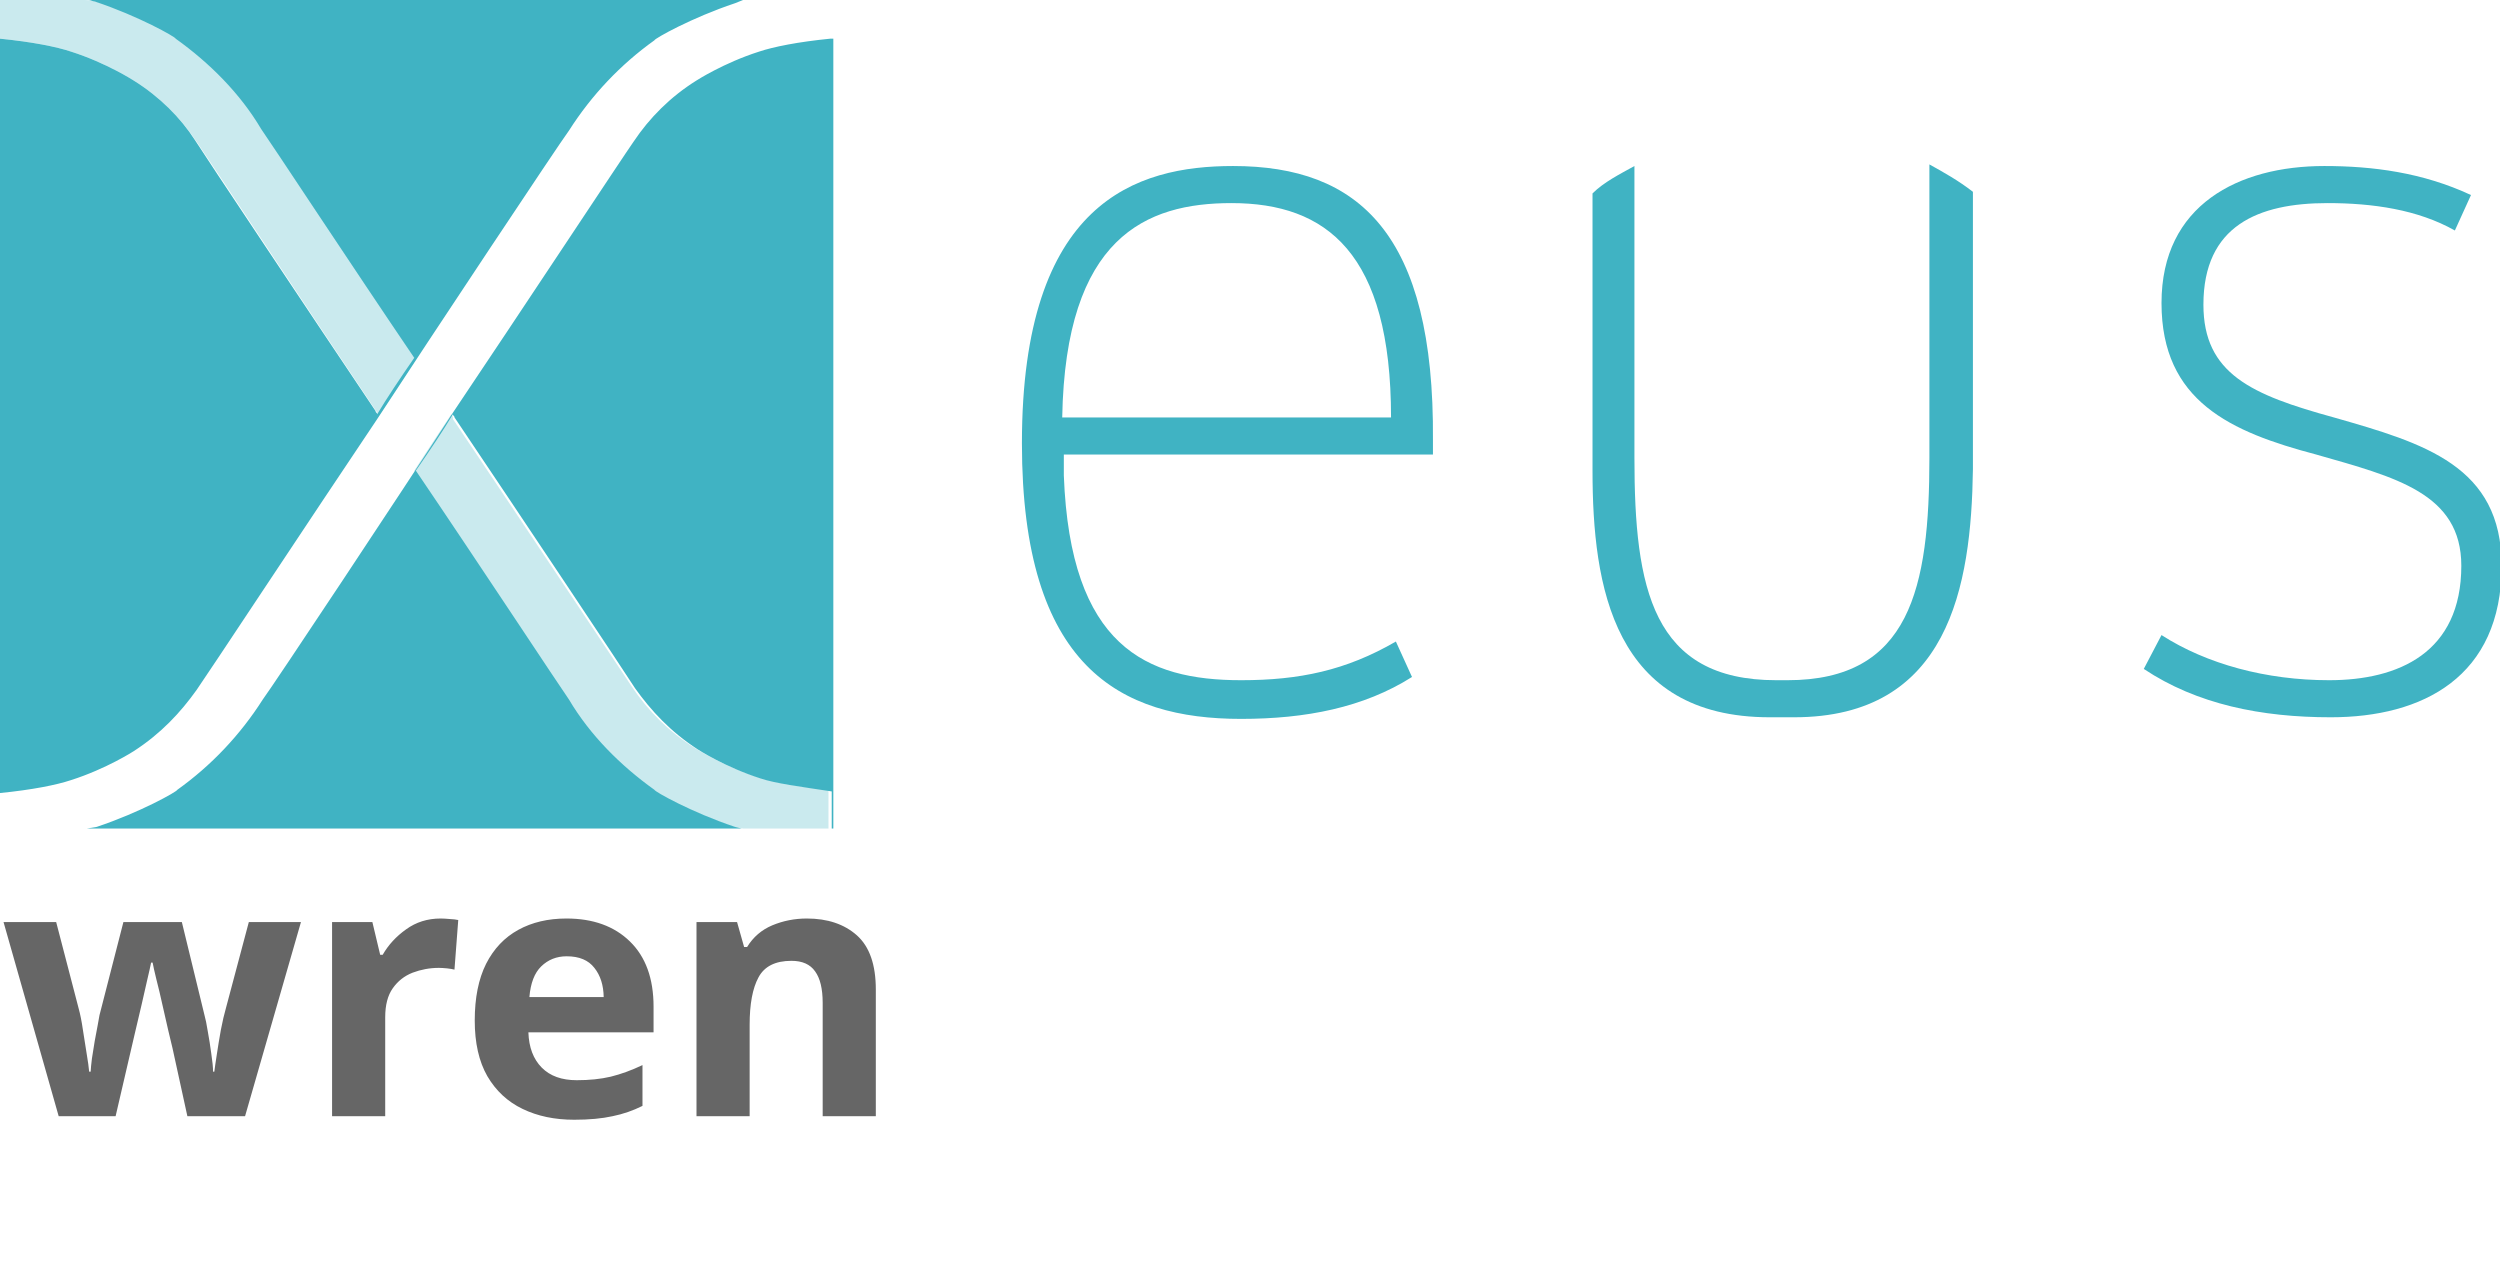
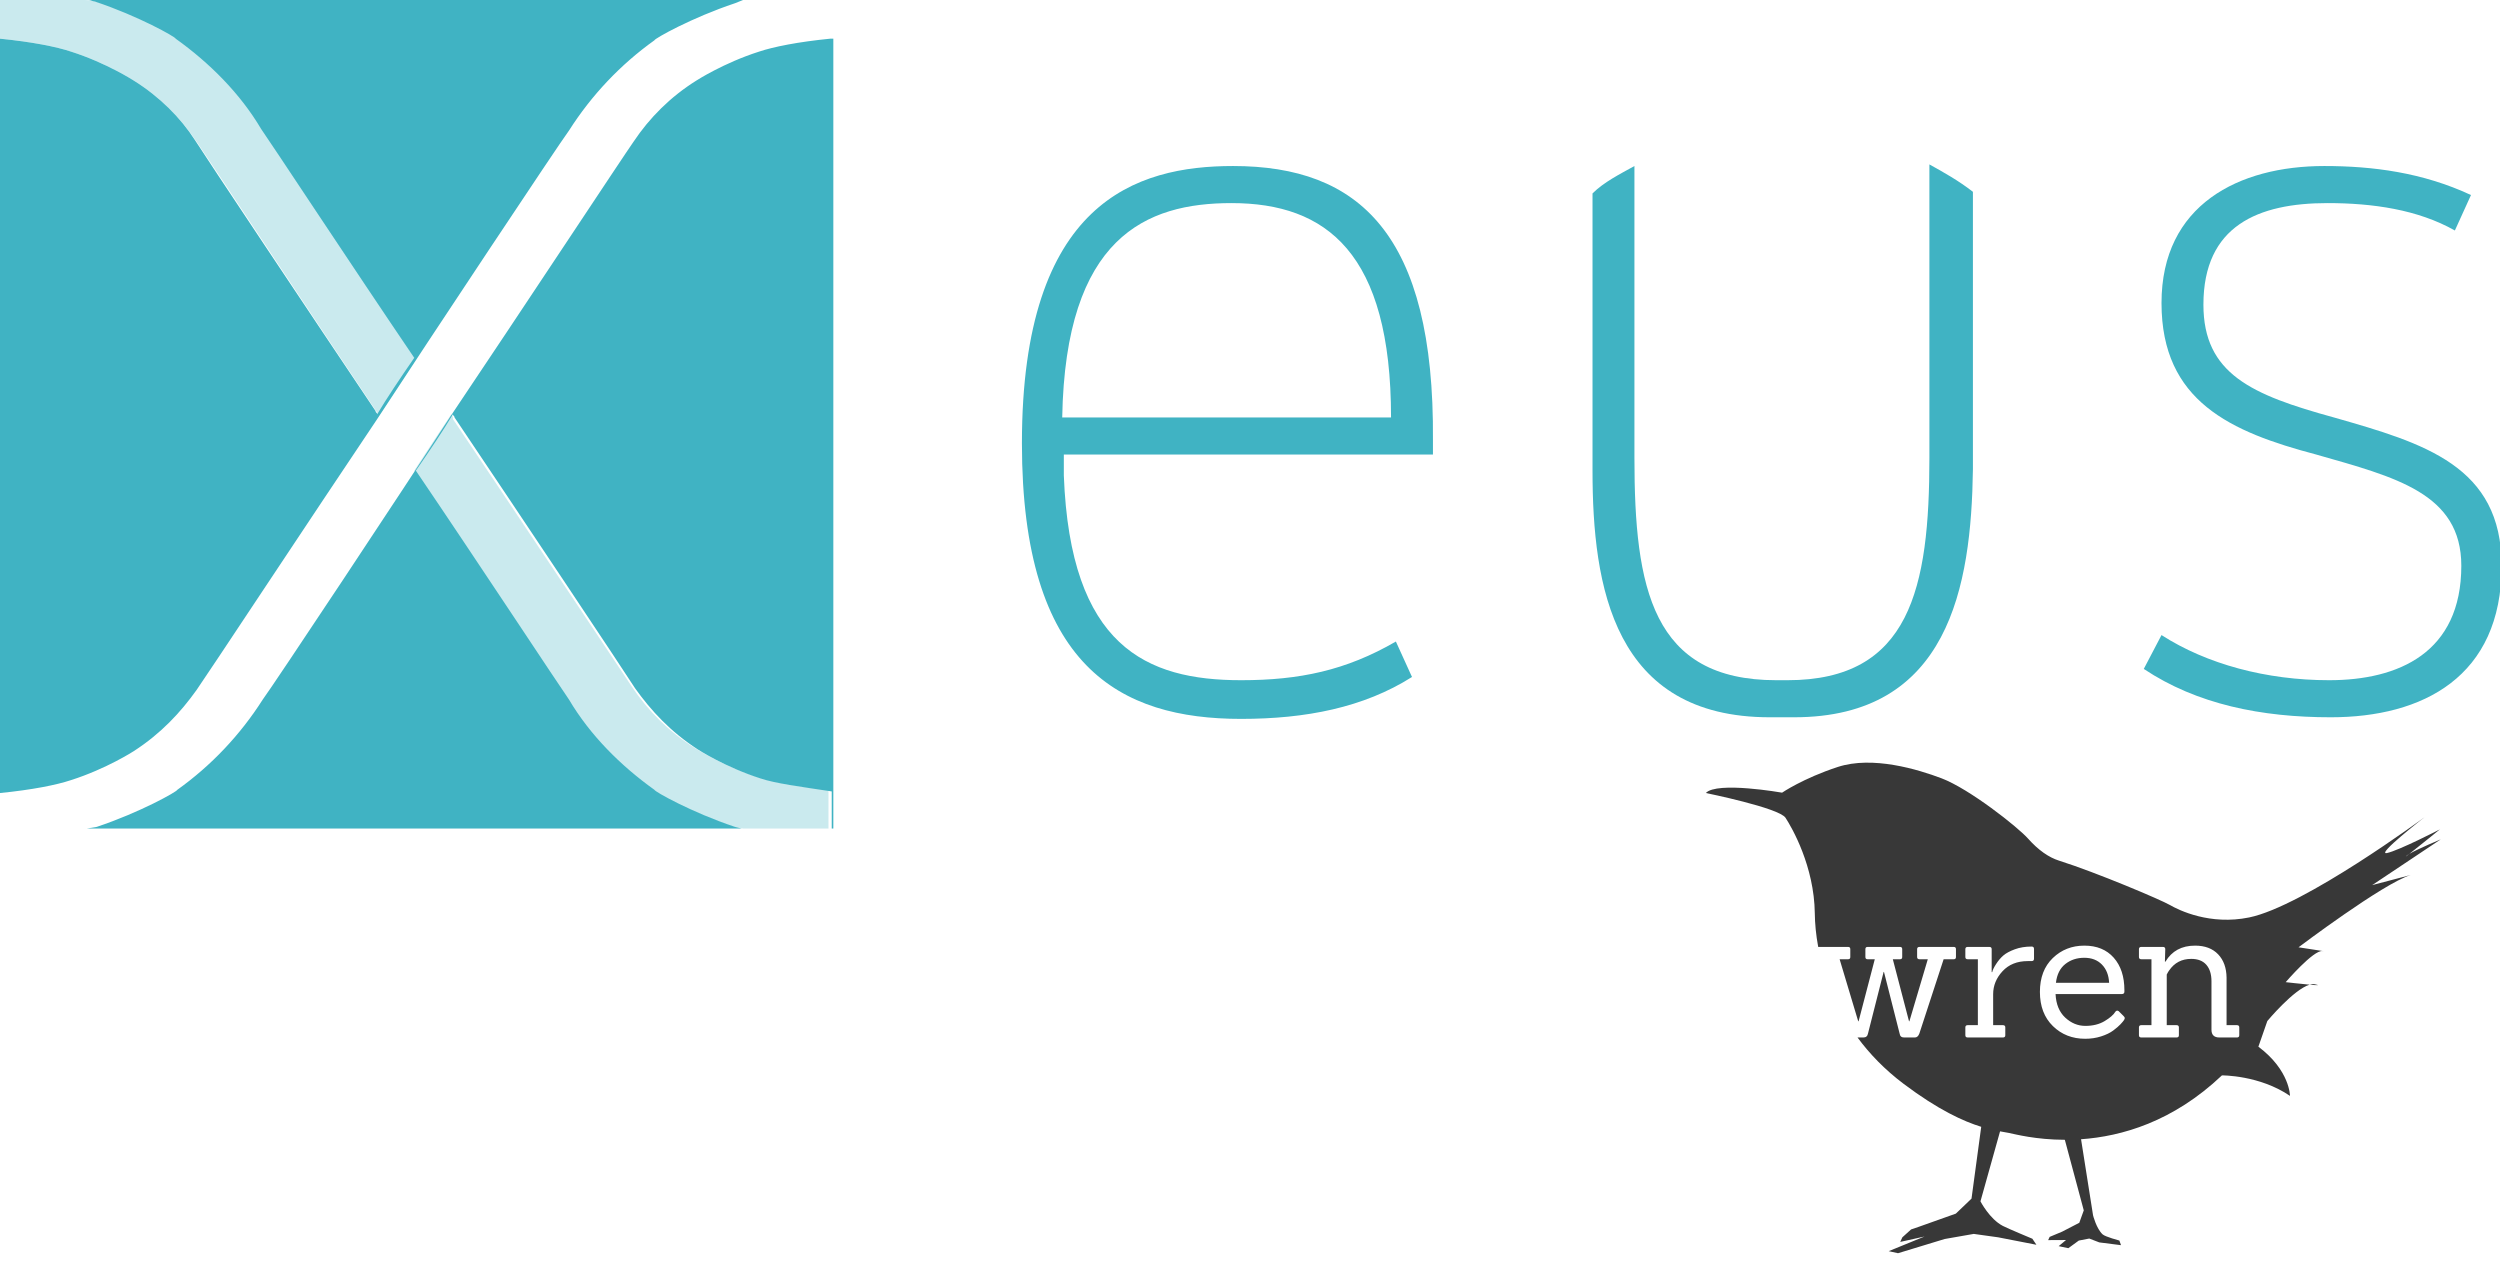
<svg xmlns="http://www.w3.org/2000/svg" version="1.1" id="Calque_1" x="0px" y="0px" viewBox="0 0 155.1 79.4" style="enable-background:new 0 0 155.1 79.4;" width="450" height="230.368" xml:space="preserve">
  <defs id="defs21">
		
		
		
		
		
	
	
	
	
	
	

	
	
	
	
	

	
	
</defs>
  <style type="text/css" id="style2">
	.st0{fill:#666666;}
	.st1{fill:#40B3C3;}
	.st2{opacity:0.28;fill:#40B3C3;}
</style>
  <path id="path4143_4_" class="st1" d="m 5.5,0 c 0.1,0 0.3,0.1 0.4,0.1 2.7,0.9 5,2.2 5,2.3 2.1,1.5 4,3.4 5.3,5.6 0.5,0.7 5.7,8.6 9.5,14.2 -0.9,1.3 -1.7,2.5 -2.3,3.5 0,-0.1 -0.1,-0.1 -0.1,-0.2 C 19.4,19.7 12.6,9.5 12.1,8.7 11.2,7.3 9.9,6 8.3,5 8.3,5 6.6,3.9 4.4,3.2 3.5,2.9 2,2.6 0,2.4 V 49.2 C 2,49 3.5,48.7 4.4,48.4 6.6,47.7 8.3,46.6 8.3,46.6 10,45.5 11.2,44.2 12.2,42.8 12.7,42.1 19.5,31.8 23.4,26 26.6,21.1 34.7,8.9 35.3,8.1 36.7,5.9 38.5,4 40.6,2.5 c 0,-0.1 2.3,-1.4 5,-2.3 L 46.1,0 Z m 46,2.4 C 49.5,2.6 48,2.9 47.1,3.2 44.9,3.9 43.2,5 43.2,5 41.6,6 40.3,7.3 39.3,8.8 38.8,9.5 32,19.8 28.1,25.6 25,30.4 16.9,42.6 16.3,43.4 14.9,45.6 13.1,47.5 11,49 11,49.1 8.7,50.4 6,51.3 L 5.4,51.4 H 46 l -0.4,-0.1 c -2.7,-0.9 -5,-2.2 -5,-2.3 -2.1,-1.5 -4,-3.4 -5.3,-5.6 -0.5,-0.7 -5.7,-8.6 -9.5,-14.2 0.9,-1.3 1.7,-2.5 2.3,-3.5 0,0.1 0.1,0.1 0.1,0.2 3.9,5.8 10.7,16 11.2,16.8 1,1.4 2.2,2.7 3.9,3.8 0,0 1.7,1.1 3.9,1.8 0.9,0.3 2.4,0.5 4.4,0.8 v 2.3 h 0.1 v -49 z" />
  <path id="path7-3_3_" class="st2" d="m 28,25.7 c -0.6,0.9 -1.4,2.1 -2.3,3.5 3.8,5.7 9,13.6 9.5,14.2 1.4,2.2 3.2,4.1 5.3,5.6 0,0.1 2.3,1.4 5,2.3 0.2,0 0.4,0.1 0.6,0.1 h 5.3 V 49 C 49.4,48.8 47.9,48.5 47,48.2 44.8,47.5 43.1,46.4 43.1,46.4 41.5,45.4 40.2,44.1 39.2,42.6 38.8,42 32,31.8 28.1,26 v 0 c 0,-0.1 0,-0.2 -0.1,-0.3 M 5.3,0 H 0 V 2.4 C 2,2.6 3.5,2.9 4.4,3.2 6.6,3.9 8.3,5 8.3,5 c 1.6,1 2.9,2.3 3.9,3.8 0.5,0.7 7.3,11 11.2,16.8 v 0 c 0,0.1 0.1,0.1 0.1,0.2 0.6,-0.9 1.4,-2.1 2.3,-3.5 C 22,16.6 16.8,8.7 16.3,8 14.9,5.8 13.1,3.9 11,2.4 11,2.3 8.7,1 6,0.1 5.8,0.1 5.6,0 5.3,0" />
  <path class="st1" d="m 144.2,10.3 c -5.3,0 -10.1,2.4 -10.1,8.5 0,6.1 4.3,8 9.6,9.4 4.9,1.4 9,2.4 9,6.9 0,5.4 -3.9,7.1 -8.2,7.1 -3.9,0 -7.6,-1 -10.4,-2.8 l -1.1,2.1 c 3.3,2.2 7.3,3 11.6,3 5.7,0 10.6,-2.5 10.6,-9.4 0,-6.2 -4.8,-7.6 -10.4,-9.2 -5.1,-1.4 -8.1,-2.7 -8.1,-7 0,-4.9 3.4,-6.3 7.7,-6.3 2.8,0 5.6,0.4 7.9,1.7 l 1,-2.2 c -3,-1.4 -6.1,-1.8 -9.1,-1.8 z" id="path8" />
  <path class="st1" d="m 119.7,10.2 v 18.2 c 0,8.1 -1.2,13.8 -8.8,13.8 h -0.7 c -7.7,0 -8.8,-5.7 -8.8,-13.8 V 10.3 c -0.9,0.5 -1.9,1 -2.6,1.7 v 17.2 c 0,7.2 1.3,15.3 11,15.3 h 1.5 c 9.6,0 11,-8.1 11.1,-15.4 V 11.9 c -0.9,-0.7 -1.8,-1.2 -2.7,-1.7 z" id="path10" />
  <path class="st1" d="m 76.5,10.3 c -6,0 -13.1,2.2 -13.1,17.2 0,13.9 6.1,17.1 13.6,17.1 4,0 7.6,-0.7 10.6,-2.6 l -1,-2.2 c -3.1,1.8 -6,2.4 -9.6,2.4 -5.9,0 -10.6,-2.1 -11,-12.7 v -1.3 h 22.9 v 0 -0.9 C 89,14.5 84.3,10.3 76.5,10.3 Z M 65.9,25.9 c 0.2,-11.2 5.2,-13.3 10.5,-13.3 5.9,0 9.9,3.1 9.9,13.3 z" id="path12" />
-   <text xml:space="preserve" style="font-size:22.059px;line-height:1.25;font-family:sans-serif;-inkscape-font-specification:sans-serif;stroke-width:0.394;fill:#666666" x="-15.819" y="69.25" id="text2085">
-     <tspan id="tspan2083" style="font-style:normal;font-variant:normal;font-weight:bold;font-stretch:normal;font-size:22.059px;font-family:sans-serif;-inkscape-font-specification:'sans-serif Bold';stroke-width:0.394;fill:#666666" x="0" y="69.25">wren</tspan>
-   </text>
+   <g style="clip-rule:evenodd;fill-rule:evenodd;stroke-linejoin:round;stroke-miterlimit:1.414" id="g842" transform="matrix(0.1467327,0,0,0.1467327,105.8308,47.31507)">
+     <path d="m 64.577,109.352 h -0.155 l -7.861,-26.23 h 3.58 c 0.623,0 0.934,-0.311 0.934,-0.934 v -3.347 c 0,-0.622 -0.311,-0.933 -0.934,-0.934 H 47.503 C 46.554,72.8 46.116,67.995 46.065,63.694 45.83,43.847 36.431,27.511 33.688,23.309 30.946,19.106 0,12.835 0,12.835 4.634,7.809 32.235,12.69 32.235,12.69 c 0,0 8.83,-6.041 23.522,-10.862 14.692,-4.821 33.885,0.994 43.928,4.804 11.724,4.446 32.154,20.541 36.535,25.466 4.381,4.925 8.808,7.968 13.087,9.324 16.02,5.077 43.07,16.549 46.933,18.783 3.864,2.234 16.956,8.625 33.469,5.243 23.235,-4.758 74.185,-42.41 74.185,-42.41 0,0 -20.959,16.276 -15.886,15.175 5.073,-1.1 22.35,-10.006 22.35,-10.006 0,0 -9.292,7.542 -12.94,10.381 -0.593,0.349 -1.045,0.655 -1.296,0.897 -0.446,0.428 0.144,10e-4 1.296,-0.897 3.783,-2.222 13.318,-6.166 13.318,-6.166 L 281.727,51.777 297.999,47.5 c 0.382,-0.119 0.738,-0.213 1.067,-0.281 l -1.067,0.281 c -11.749,3.651 -47.408,30.571 -47.408,30.571 0,0 13.945,2.133 10.142,1.589 -3.803,-0.543 -15.568,13.148 -15.568,13.148 0,0 6.111,0.703 10.135,1.066 -6.757,1.966 -17.907,15.381 -17.907,15.381 l -3.776,10.838 c 13.364,10.006 13.367,20.798 13.367,20.798 -12.948,-8.828 -28.776,-8.665 -28.776,-8.665 -20.723,19.657 -42.522,25.807 -59.567,26.999 l 5.071,32.151 c 0,0 1.4,5.667 4.071,8.087 1.116,1.011 7.061,2.598 7.061,2.598 l 0.685,1.952 -9.179,-1.172 -4.232,-1.633 -4.428,0.856 -4.424,3.224 -4.092,-0.86 3.114,-2.596 -7.554,0.042 0.626,-1.362 5.26,-2.203 7.275,-3.762 1.894,-5.249 -8.006,-29.841 c -12.261,-0.023 -21.082,-2.37 -23.632,-2.893 -1.049,-0.216 -2.293,-0.411 -3.756,-0.677 l -8.284,29.589 c 0,0 3.864,7.503 9.462,10.394 2.34,1.208 12.477,5.42 12.477,5.42 l 1.716,2.553 -16.208,-3.158 -10.286,-1.434 -12.301,2.156 -19.716,6.008 -3.94,-0.873 15.149,-6.194 -10.278,2.288 0.905,-1.949 3.686,-3.328 3.173,-1.082 15.752,-5.604 6.624,-6.344 4.103,-30.36 c -7.523,-2.327 -18.127,-7.118 -32.822,-18.18 -7.958,-5.992 -14.367,-12.658 -19.478,-19.588 h 2.472 c 1.09,0 1.738,-0.545 1.946,-1.634 l 6.616,-26.074 h 0.155 l 6.616,26.074 c 0.156,1.089 0.778,1.634 1.868,1.634 h 4.592 c 0.831,0 1.453,-0.545 1.868,-1.634 l 10.274,-31.445 h 4.281 c 0.623,0 0.934,-0.311 0.934,-0.934 v -3.347 c 0,-0.622 -0.311,-0.933 -0.934,-0.934 H 90.34 c -0.675,0.001 -1.012,0.312 -1.012,0.934 v 3.347 c 0,0.623 0.337,0.934 1.012,0.934 h 3.503 l -7.784,26.23 h -0.155 l -6.85,-26.23 h 3.036 c 0.623,0 0.934,-0.311 0.934,-0.934 v -3.347 c 0,-0.622 -0.311,-0.933 -0.934,-0.934 H 68.391 c -0.623,0.001 -0.934,0.312 -0.934,0.934 v 3.347 c 0,0.623 0.311,0.934 0.934,0.934 h 3.036 z M 175.879,97.833 c 0.726,-0.001 1.089,-0.338 1.089,-1.012 0,-0.208 0,-0.415 0,-0.623 0,-5.759 -1.505,-10.339 -4.514,-13.737 -3.01,-3.399 -7.148,-5.098 -12.414,-5.098 -5.267,0 -9.717,1.751 -13.349,5.253 -3.632,3.503 -5.448,8.277 -5.448,14.322 0,6.045 1.829,10.857 5.487,14.438 3.658,3.58 8.211,5.37 13.66,5.37 2.387,0 4.631,-0.337 6.732,-1.012 2.102,-0.674 3.814,-1.505 5.137,-2.49 1.323,-0.986 2.348,-1.868 3.075,-2.647 0.726,-0.778 1.206,-1.349 1.44,-1.712 0.233,-0.363 0.35,-0.662 0.35,-0.895 0,-0.234 -0.156,-0.506 -0.467,-0.817 l -2.102,-2.102 c -0.519,-0.363 -0.986,-0.285 -1.401,0.234 -0.778,1.297 -2.296,2.62 -4.553,3.969 -2.257,1.349 -4.968,2.024 -8.133,2.024 -3.166,0 -6.007,-1.168 -8.523,-3.503 -2.517,-2.335 -3.879,-5.655 -4.086,-9.962 z m -65.147,13.153 c -0.674,10e-4 -1.011,0.312 -1.011,0.934 v 3.347 c 0,0.623 0.337,0.934 1.011,0.934 h 14.866 c 0.675,0 1.012,-0.311 1.012,-0.934 v -3.347 c 0,-0.622 -0.337,-0.933 -1.012,-0.934 h -4.125 V 97.911 c 0,-3.633 1.323,-6.876 3.97,-9.73 2.646,-2.853 6.2,-4.28 10.663,-4.28 h 1.634 c 0.675,-10e-4 1.012,-0.338 1.012,-1.012 v -4.125 c 0,-0.675 -0.337,-1.012 -1.012,-1.012 -2.646,0 -5.02,0.389 -7.121,1.167 -2.102,0.779 -3.71,1.648 -4.826,2.608 -1.116,0.96 -2.14,2.166 -3.074,3.619 -0.934,1.453 -1.479,2.594 -1.635,3.425 h -0.233 v -9.73 c 0,-0.622 -0.338,-0.933 -1.012,-0.934 h -9.107 c -0.674,0.001 -1.011,0.312 -1.011,0.934 v 3.347 c 0,0.623 0.337,0.934 1.011,0.934 h 4.281 v 27.864 z m 73.397,0 c -0.675,10e-4 -1.012,0.312 -1.012,0.934 v 3.347 c 0,0.623 0.337,0.934 1.012,0.934 h 14.866 c 0.675,0 1.012,-0.311 1.012,-0.934 v -3.347 c 0,-0.622 -0.337,-0.933 -1.012,-0.934 H 194.87 V 89.582 c 0.415,-0.83 0.752,-1.401 1.012,-1.712 2.231,-3.269 5.344,-4.903 9.34,-4.903 2.802,0 4.929,0.83 6.382,2.49 1.453,1.661 2.179,3.996 2.179,7.005 v 20.47 c 0,2.18 1.116,3.269 3.347,3.269 h 7.394 c 0.675,0 1.012,-0.311 1.012,-0.934 v -3.347 c 0,-0.622 -0.337,-0.933 -1.012,-0.934 h -4.359 v -20.08 c -0.051,-4.152 -1.245,-7.446 -3.58,-9.885 -2.335,-2.439 -5.578,-3.658 -9.729,-3.658 -5.656,0 -9.833,2.257 -12.531,6.771 h -0.234 l 0.156,-5.293 c 0,-0.622 -0.337,-0.933 -1.012,-0.934 h -9.106 c -0.675,0.001 -1.012,0.312 -1.012,0.934 v 3.347 c 0,0.623 0.337,0.934 1.012,0.934 h 4.281 v 27.864 z M 255.3,93.874 c 0.802,-0.233 1.542,-0.305 2.195,-0.174 2.611,0.525 0.777,0.443 -2.195,0.174 z m -84.792,-0.789 c -0.156,-3.217 -1.167,-5.786 -3.035,-7.706 -1.868,-1.919 -4.359,-2.879 -7.472,-2.879 -3.114,0 -5.786,0.882 -8.017,2.646 -2.231,1.764 -3.555,4.41 -3.97,7.939 z" style="fill:#383838" id="path833" />
+   </g>
</svg>
